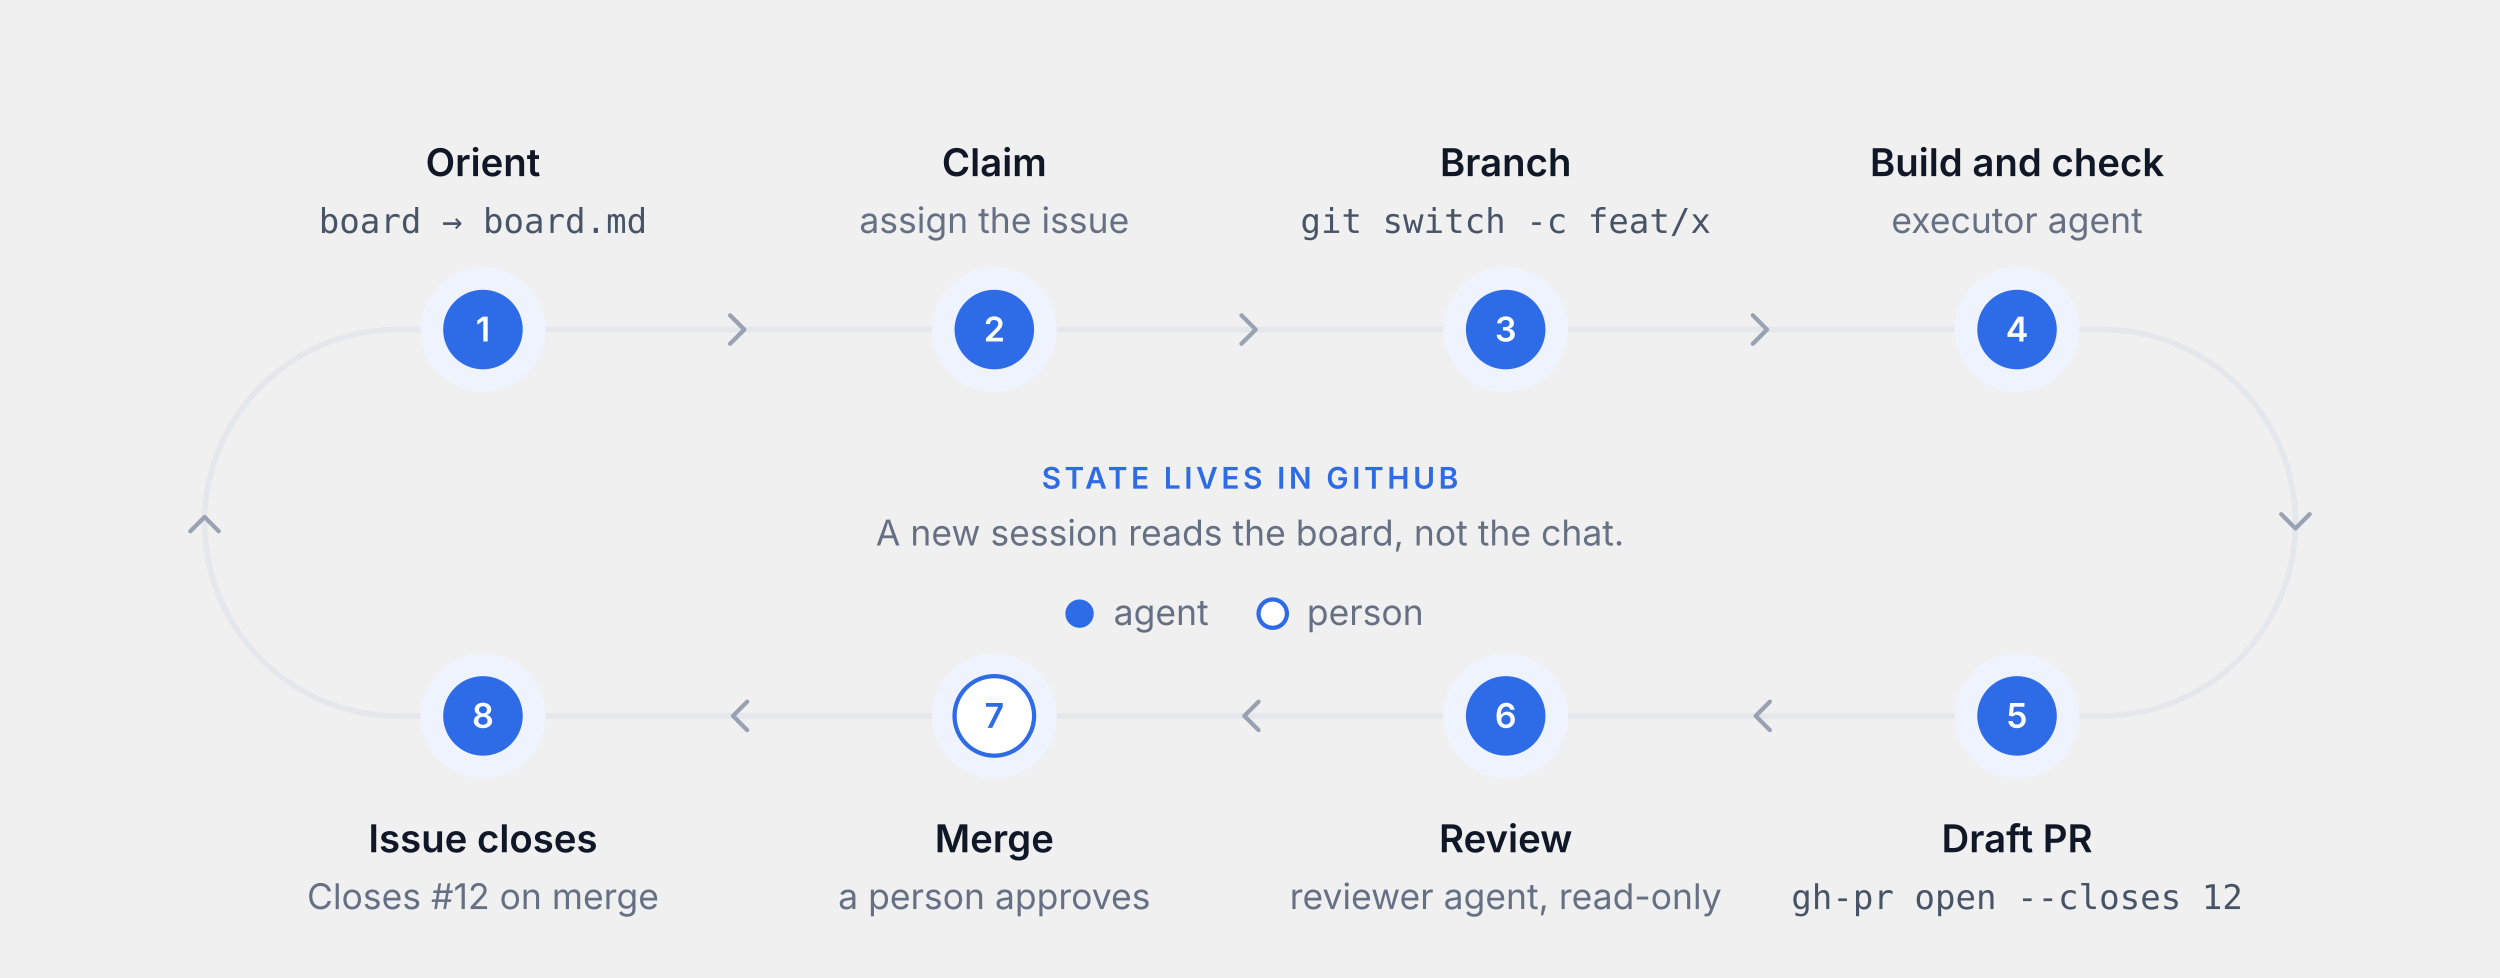
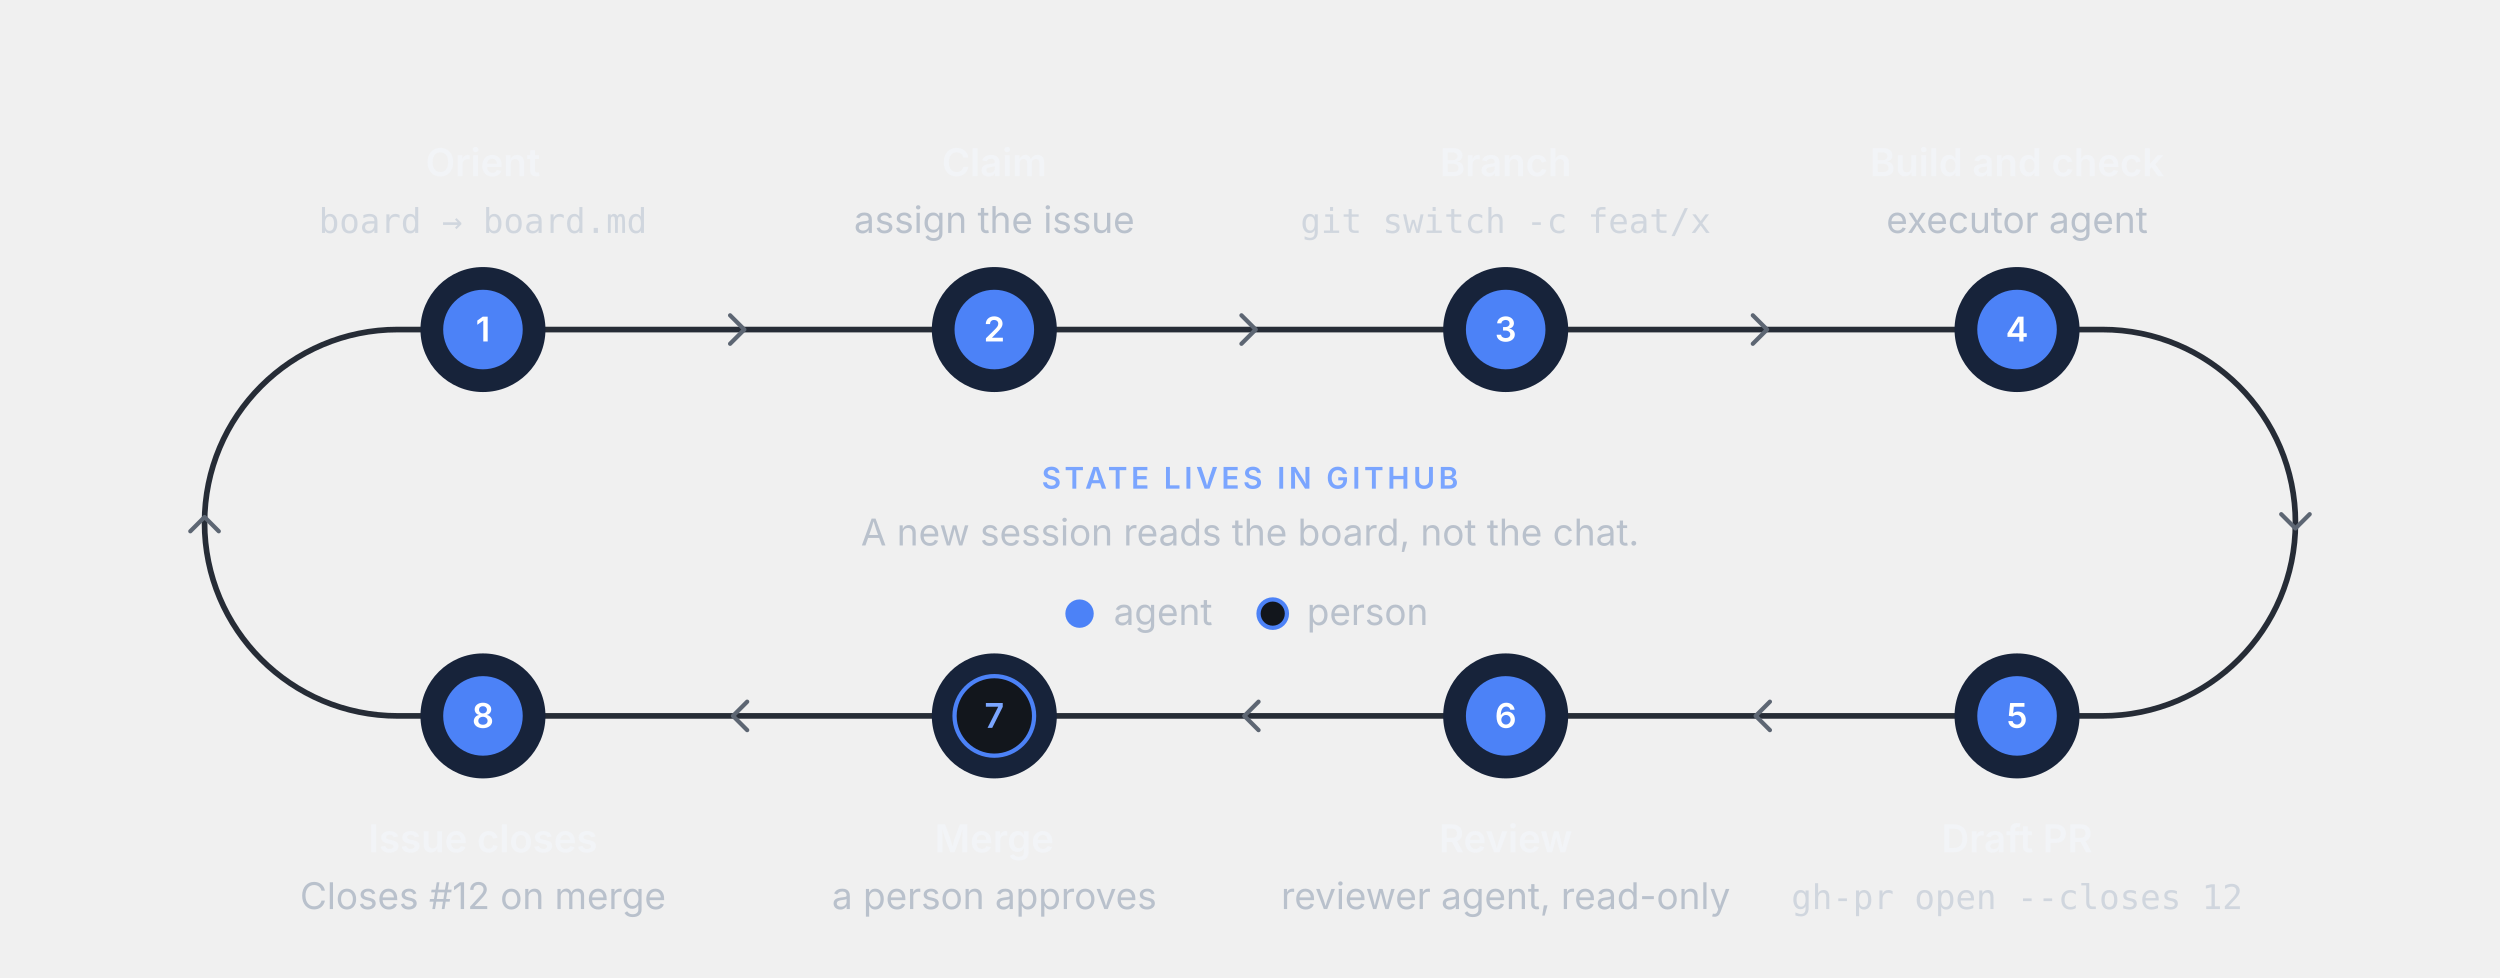
<svg xmlns="http://www.w3.org/2000/svg" viewBox="0 0 880 344" width="880" height="344" role="img" aria-label="The work loop, from issue to merged pull request">
  <style>
  .card{fill:#FFFFFF;stroke:#E4E7EC}
  .hair{stroke:#EAECF0;stroke-width:1}
  .tile{fill:#EEF3FE}
  .ico{fill:none;stroke:#2E6BE6;stroke-width:1.6;stroke-linecap:round;stroke-linejoin:round}
  .wire{fill:none;stroke:#D0D5DD;stroke-width:1.25}
  .chev{fill:none;stroke:#98A2B3;stroke-width:1.5;stroke-linecap:round;stroke-linejoin:round}
  .pin{fill:#FFFFFF;stroke:#98A2B3;stroke-width:1.25}
  .pina{fill:#2E6BE6}
  .t{fill:#101828;font:600 14px Inter,-apple-system,BlinkMacSystemFont,'Segoe UI',Helvetica,Arial,sans-serif}
  .tc{fill:#101828;font:600 13.5px Inter,-apple-system,BlinkMacSystemFont,'Segoe UI',Helvetica,Arial,sans-serif}
-   .c{fill:#667085;font:12.5px Inter,-apple-system,BlinkMacSystemFont,'Segoe UI',Helvetica,Arial,sans-serif}
+   .c{fill:#667085;font:13px Inter,-apple-system,BlinkMacSystemFont,'Segoe UI',Helvetica,Arial,sans-serif}
  .m{fill:#475467;font:12px 'JetBrains Mono',ui-monospace,SFMono-Regular,Menlo,Consolas,monospace}
  .eb{fill:#98A2B3;font:600 10.5px Inter,-apple-system,BlinkMacSystemFont,'Segoe UI',Helvetica,Arial,sans-serif;letter-spacing:.12em}
  .eba{fill:#2E6BE6;font:600 10.5px Inter,-apple-system,BlinkMacSystemFont,'Segoe UI',Helvetica,Arial,sans-serif;letter-spacing:.12em}
  .tag{fill:#EEF3FE}.tagt{fill:#2E6BE6;font:600 10.5px 'JetBrains Mono',ui-monospace,SFMono-Regular,Menlo,Consolas,monospace}
  .ok{fill:#12B76A}.no{fill:#F04438}
  .okb{fill:#ECFDF3;stroke:#ABEFC6}.nob{fill:#FEF3F2;stroke:#FECDCA}
  .halo{fill:#EEF3FE}.node{fill:#2E6BE6}.nodet{fill:#FFFFFF;font:600 12px Inter,-apple-system,BlinkMacSystemFont,'Segoe UI',Helvetica,Arial,sans-serif}
  .nodep{fill:#FFFFFF;stroke:#2E6BE6;stroke-width:1.5}.nodept{fill:#2E6BE6;font:600 12px Inter,-apple-system,BlinkMacSystemFont,'Segoe UI',Helvetica,Arial,sans-serif}
  .track{fill:none;stroke:#E4E7EC;stroke-width:2}
-   @media (prefers-color-scheme:dark){
+ 
    .card{fill:#12161C;stroke:#262C36}.hair{stroke:#20262F}
    .tile,.tag,.halo{fill:#17233A}.ico{stroke:#7AA5FF}.tagt,.eba,.nodept{fill:#7AA5FF}
    .wire{stroke:#3A414C}.chev{stroke:#5D6673}.pin{fill:#12161C;stroke:#5D6673}.pina,.node{fill:#4C82F7}
-     .t,.tc{fill:#F2F4F7}.c{fill:#98A2B3}.m{fill:#B4BCC8}.eb{fill:#667085}
+     .t,.tc{fill:#F2F4F7}.c{fill:#B9C1CC}.m{fill:#D0D6DE}.eb{fill:#8B95A3}
    .ok{fill:#32D583}.no{fill:#F97066}.okb{fill:#0E241A;stroke:#1C4A33}.nob{fill:#2A1414;stroke:#5A2320}
    .nodep{fill:#12161C;stroke:#4C82F7}.track{stroke:#262C36}
-   }
</style>
  <defs>
    <filter id="sh" x="-40%" y="-40%" width="180%" height="200%">
      <feDropShadow dx="0" dy="1" stdDeviation="1" flood-color="#101828" flood-opacity=".05" />
      <feDropShadow dx="0" dy="6" stdDeviation="10" flood-color="#101828" flood-opacity=".06" />
    </filter>
  </defs>
  <rect class="track" x="72" y="116" width="736" height="136" rx="68.0" />
  <path class="chev" transform="translate(260.0 116) rotate(0)" d="M-3 -5 2 0-3 5" />
  <path class="chev" transform="translate(260.0 252) rotate(180)" d="M-3 -5 2 0-3 5" />
  <path class="chev" transform="translate(440.0 116) rotate(0)" d="M-3 -5 2 0-3 5" />
  <path class="chev" transform="translate(440.0 252) rotate(180)" d="M-3 -5 2 0-3 5" />
  <path class="chev" transform="translate(620.0 116) rotate(0)" d="M-3 -5 2 0-3 5" />
  <path class="chev" transform="translate(620.0 252) rotate(180)" d="M-3 -5 2 0-3 5" />
  <path class="chev" transform="translate(808 184.0) rotate(90)" d="M-3 -5 2 0-3 5" />
  <path class="chev" transform="translate(72 184.0) rotate(-90)" d="M-3 -5 2 0-3 5" />
  <circle class="halo" cx="170" cy="116" r="22" />
  <circle class="node" cx="170" cy="116" r="14" />
  <text class="nodet" x="170" y="120.2" text-anchor="middle">1</text>
  <text class="tc" x="170" y="62" text-anchor="middle">Orient</text>
  <text class="m" x="170" y="82" text-anchor="middle">board → board.md</text>
  <circle class="halo" cx="350" cy="116" r="22" />
  <circle class="node" cx="350" cy="116" r="14" />
  <text class="nodet" x="350" y="120.2" text-anchor="middle">2</text>
  <text class="tc" x="350" y="62" text-anchor="middle">Claim</text>
  <text class="c" x="350" y="82" text-anchor="middle">assign the issue</text>
  <circle class="halo" cx="530" cy="116" r="22" />
  <circle class="node" cx="530" cy="116" r="14" />
  <text class="nodet" x="530" y="120.2" text-anchor="middle">3</text>
  <text class="tc" x="530" y="62" text-anchor="middle">Branch</text>
  <text class="m" x="530" y="82" text-anchor="middle">git switch -c feat/x</text>
  <circle class="halo" cx="710" cy="116" r="22" />
  <circle class="node" cx="710" cy="116" r="14" />
  <text class="nodet" x="710" y="120.2" text-anchor="middle">4</text>
  <text class="tc" x="710" y="62" text-anchor="middle">Build and check</text>
  <text class="c" x="710" y="82" text-anchor="middle">executor agent</text>
  <circle class="halo" cx="710" cy="252" r="22" />
  <circle class="node" cx="710" cy="252" r="14" />
  <text class="nodet" x="710" y="256.2" text-anchor="middle">5</text>
  <text class="tc" x="710" y="300" text-anchor="middle">Draft PR</text>
  <text class="m" x="710" y="320" text-anchor="middle">gh-pr open --closes 12</text>
  <circle class="halo" cx="530" cy="252" r="22" />
  <circle class="node" cx="530" cy="252" r="14" />
  <text class="nodet" x="530" y="256.2" text-anchor="middle">6</text>
  <text class="tc" x="530" y="300" text-anchor="middle">Review</text>
  <text class="c" x="530" y="320" text-anchor="middle">reviewer agent, read-only</text>
  <circle class="halo" cx="350" cy="252" r="22" />
  <circle class="nodep" cx="350" cy="252" r="14" />
  <text class="nodept" x="350" y="256.2" text-anchor="middle">7</text>
  <text class="tc" x="350" y="300" text-anchor="middle">Merge</text>
  <text class="c" x="350" y="320" text-anchor="middle">a person approves</text>
  <circle class="halo" cx="170" cy="252" r="22" />
  <circle class="node" cx="170" cy="252" r="14" />
  <text class="nodet" x="170" y="256.2" text-anchor="middle">8</text>
  <text class="tc" x="170" y="300" text-anchor="middle">Issue closes</text>
  <text class="c" x="170" y="320" text-anchor="middle">Closes #12 on merge</text>
  <text class="eba" x="440" y="172.0" text-anchor="middle">STATE LIVES IN GITHUB</text>
  <text class="c" x="440" y="192.0" text-anchor="middle">A new session reads the board, not the chat.</text>
  <circle class="node" cx="380" cy="216.0" r="5" />
  <text class="c" x="392" y="220.0">agent</text>
  <circle class="nodep" cx="448" cy="216.0" r="5" />
  <text class="c" x="460" y="220.0">person</text>
</svg>
